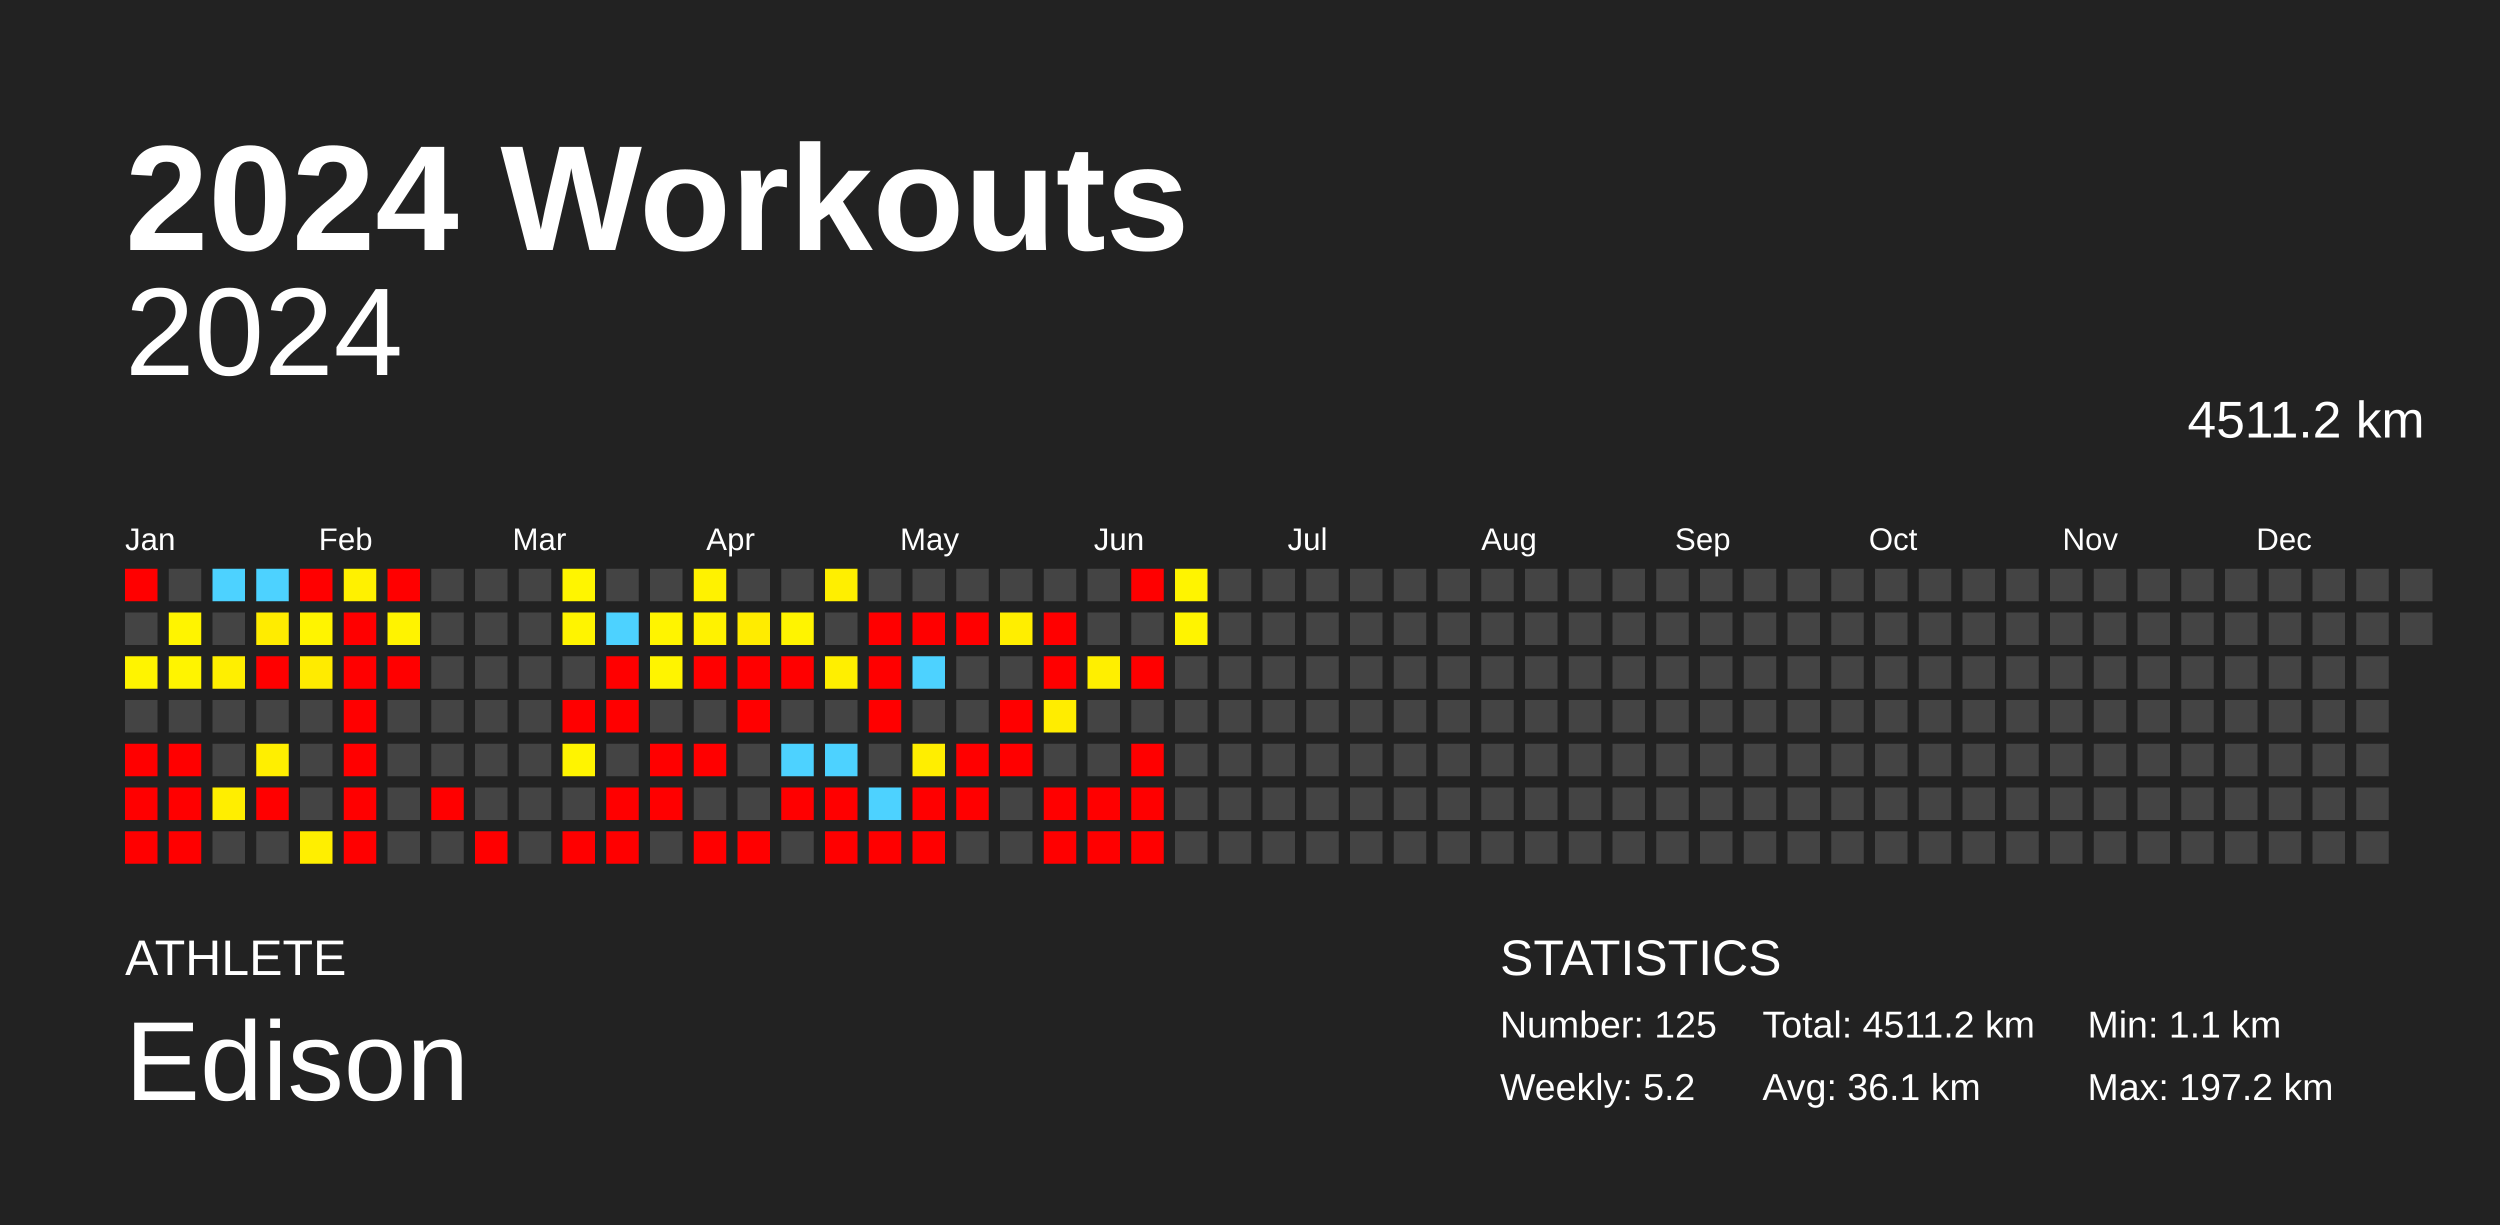
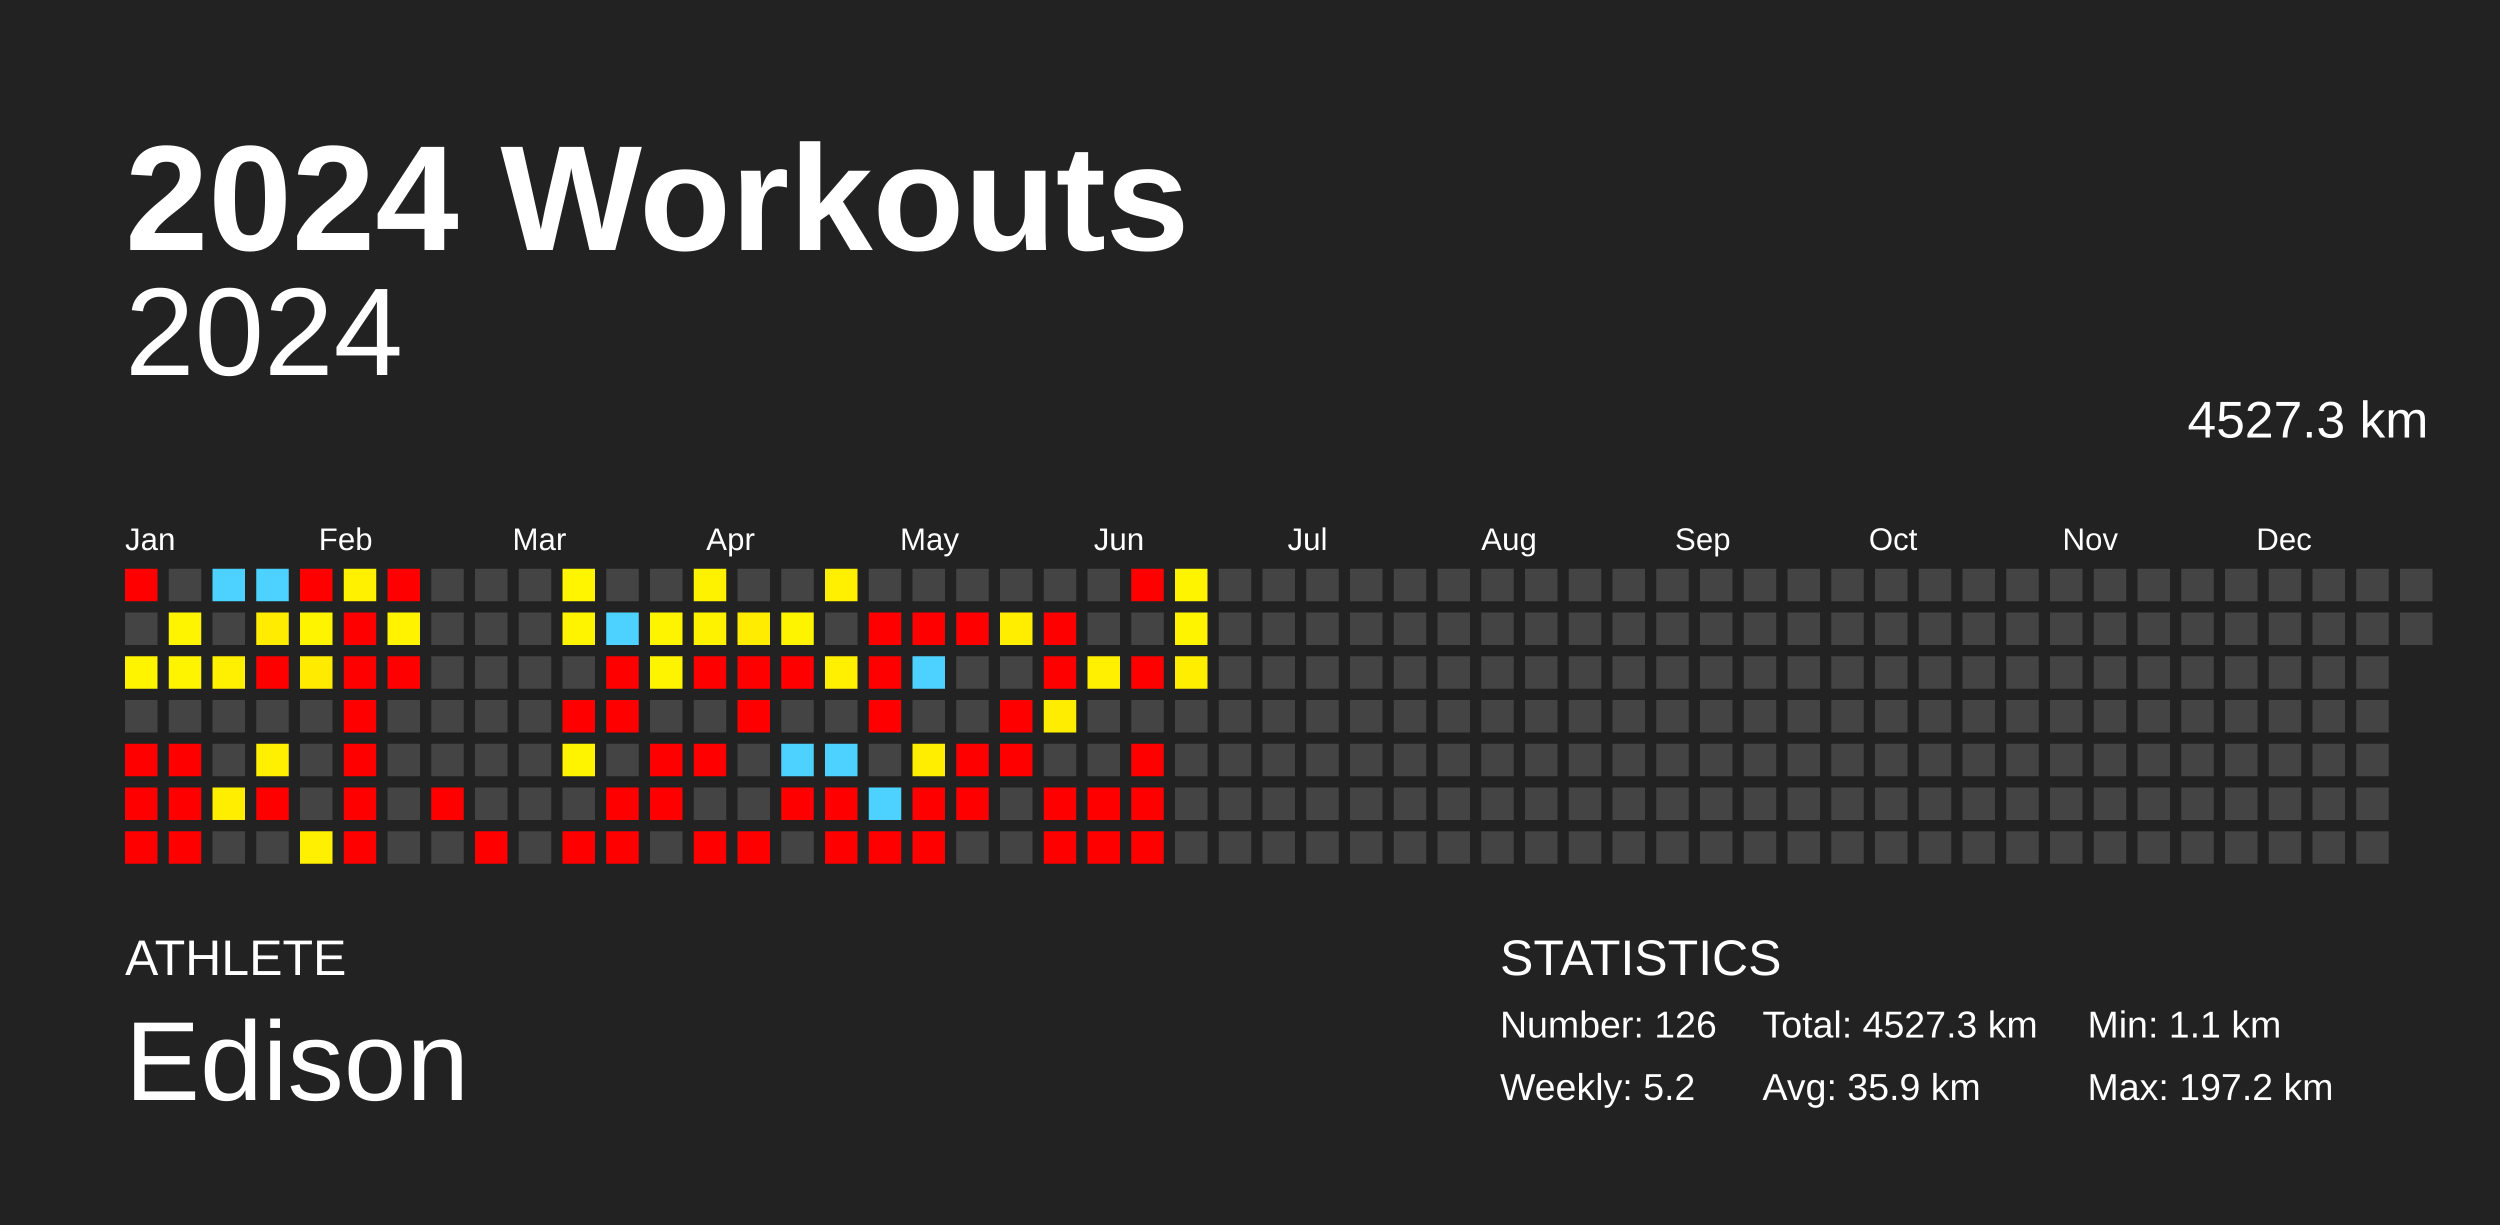
<svg xmlns="http://www.w3.org/2000/svg" baseProfile="full" height="98mm" version="1.1" viewBox="0,0,200,98" width="200mm">
  <defs />
  <rect fill="#222222" height="98" width="200" x="0" y="0" />
  <text fill="#FFFFFF" style="font-size:12px; font-family:Arial; font-weight:bold;" x="10" y="20">2024 Workouts</text>
  <text fill="#FFFFFF" style="font-size:4px; font-family:Arial" x="10" y="78">ATHLETE</text>
  <text fill="#FFFFFF" style="font-size:9px; font-family:Arial" x="10" y="88">Edison</text>
  <text fill="#FFFFFF" style="font-size:4px; font-family:Arial" x="120" y="78">STATISTICS</text>
-   <text fill="#FFFFFF" style="font-size:3px; font-family:Arial" x="120" y="83">Number: 125</text>
+   <text fill="#FFFFFF" style="font-size:3px; font-family:Arial" x="120" y="83">Number: 126</text>
  <text fill="#FFFFFF" style="font-size:3px; font-family:Arial" x="120" y="88">Weekly: 5.2</text>
-   <text fill="#FFFFFF" style="font-size:3px; font-family:Arial" x="141" y="83">Total: 4511.2 km</text>
-   <text fill="#FFFFFF" style="font-size:3px; font-family:Arial" x="141" y="88">Avg: 36.1 km</text>
+   <text fill="#FFFFFF" style="font-size:3px; font-family:Arial" x="141" y="83">Total: 4527.3 km</text>
+   <text fill="#FFFFFF" style="font-size:3px; font-family:Arial" x="141" y="88">Avg: 35.9 km</text>
  <text fill="#FFFFFF" style="font-size:3px; font-family:Arial" x="167" y="83">Min: 1.1 km</text>
  <text fill="#FFFFFF" style="font-size:3px; font-family:Arial" x="167" y="88">Max: 197.2 km</text>
  <text alignment-baseline="hanging" fill="#FFFFFF" style="font-size:10.0px; font-family:Arial;" x="10" y="30">2024</text>
-   <text alignment-baseline="hanging" fill="#FFFFFF" style="font-size:4.125px; font-family:Arial;" x="175" y="35">4511.2 km</text>
+   <text alignment-baseline="hanging" fill="#FFFFFF" style="font-size:4.125px; font-family:Arial;" x="175" y="35">4527.3 km</text>
  <text fill="#FFFFFF" style="font-size:2.5px; font-family:Arial" x="10.0" y="44">Jan</text>
  <text fill="#FFFFFF" style="font-size:2.5px; font-family:Arial" x="25.5" y="44">Feb</text>
  <text fill="#FFFFFF" style="font-size:2.5px; font-family:Arial" x="41.0" y="44">Mar</text>
  <text fill="#FFFFFF" style="font-size:2.5px; font-family:Arial" x="56.5" y="44">Apr</text>
  <text fill="#FFFFFF" style="font-size:2.5px; font-family:Arial" x="72.0" y="44">May</text>
  <text fill="#FFFFFF" style="font-size:2.5px; font-family:Arial" x="87.5" y="44">Jun</text>
  <text fill="#FFFFFF" style="font-size:2.5px; font-family:Arial" x="103.0" y="44">Jul</text>
  <text fill="#FFFFFF" style="font-size:2.5px; font-family:Arial" x="118.5" y="44">Aug</text>
  <text fill="#FFFFFF" style="font-size:2.5px; font-family:Arial" x="134.0" y="44">Sep</text>
  <text fill="#FFFFFF" style="font-size:2.5px; font-family:Arial" x="149.5" y="44">Oct</text>
  <text fill="#FFFFFF" style="font-size:2.5px; font-family:Arial" x="165.0" y="44">Nov</text>
  <text fill="#FFFFFF" style="font-size:2.5px; font-family:Arial" x="180.5" y="44">Dec</text>
  <rect fill="red" height="2.6" width="2.6" x="10.0" y="45.5" />
  <rect fill="#444444" height="2.6" width="2.6" x="10.0" y="49.0" />
  <rect fill="#fff400" height="2.6" width="2.6" x="10.0" y="52.5" />
  <rect fill="#444444" height="2.6" width="2.6" x="10.0" y="56.0" />
  <rect fill="red" height="2.6" width="2.6" x="10.0" y="59.5" />
  <rect fill="red" height="2.6" width="2.6" x="10.0" y="63.0" />
  <rect fill="red" height="2.6" width="2.6" x="10.0" y="66.5" />
  <rect fill="#444444" height="2.6" width="2.6" x="13.5" y="45.5" />
  <rect fill="#fff400" height="2.6" width="2.6" x="13.5" y="49.0" />
  <rect fill="#fff400" height="2.6" width="2.6" x="13.5" y="52.5" />
  <rect fill="#444444" height="2.6" width="2.6" x="13.5" y="56.0" />
  <rect fill="red" height="2.6" width="2.6" x="13.5" y="59.5" />
  <rect fill="red" height="2.6" width="2.6" x="13.5" y="63.0" />
  <rect fill="red" height="2.6" width="2.6" x="13.5" y="66.5" />
  <rect fill="#4dd2ff" height="2.6" width="2.6" x="17.0" y="45.5" />
  <rect fill="#444444" height="2.6" width="2.6" x="17.0" y="49.0" />
  <rect fill="#ffef00" height="2.6" width="2.6" x="17.0" y="52.5" />
  <rect fill="#444444" height="2.6" width="2.6" x="17.0" y="56.0" />
  <rect fill="#444444" height="2.6" width="2.6" x="17.0" y="59.5" />
  <rect fill="#ffee00" height="2.6" width="2.6" x="17.0" y="63.0" />
  <rect fill="#444444" height="2.6" width="2.6" x="17.0" y="66.5" />
  <rect fill="#4dd2ff" height="2.6" width="2.6" x="20.5" y="45.5" />
  <rect fill="#ffec00" height="2.6" width="2.6" x="20.5" y="49.0" />
  <rect fill="red" height="2.6" width="2.6" x="20.5" y="52.5" />
  <rect fill="#444444" height="2.6" width="2.6" x="20.5" y="56.0" />
  <rect fill="#ffef00" height="2.6" width="2.6" x="20.5" y="59.5" />
  <rect fill="red" height="2.6" width="2.6" x="20.5" y="63.0" />
  <rect fill="#444444" height="2.6" width="2.6" x="20.5" y="66.5" />
  <rect fill="red" height="2.6" width="2.6" x="24.0" y="45.5" />
  <rect fill="#fff400" height="2.6" width="2.6" x="24.0" y="49.0" />
  <rect fill="#ffeb00" height="2.6" width="2.6" x="24.0" y="52.5" />
  <rect fill="#444444" height="2.6" width="2.6" x="24.0" y="56.0" />
  <rect fill="#444444" height="2.6" width="2.6" x="24.0" y="59.5" />
  <rect fill="#444444" height="2.6" width="2.6" x="24.0" y="63.0" />
  <rect fill="#ffef00" height="2.6" width="2.6" x="24.0" y="66.5" />
  <rect fill="#fff100" height="2.6" width="2.6" x="27.5" y="45.5" />
  <rect fill="red" height="2.6" width="2.6" x="27.5" y="49.0" />
  <rect fill="red" height="2.6" width="2.6" x="27.5" y="52.5" />
  <rect fill="red" height="2.6" width="2.6" x="27.5" y="56.0" />
  <rect fill="red" height="2.6" width="2.6" x="27.5" y="59.5" />
  <rect fill="red" height="2.6" width="2.6" x="27.5" y="63.0" />
  <rect fill="red" height="2.6" width="2.6" x="27.5" y="66.5" />
  <rect fill="red" height="2.6" width="2.6" x="31.0" y="45.5" />
  <rect fill="#fff300" height="2.6" width="2.6" x="31.0" y="49.0" />
  <rect fill="red" height="2.6" width="2.6" x="31.0" y="52.5" />
  <rect fill="#444444" height="2.6" width="2.6" x="31.0" y="56.0" />
  <rect fill="#444444" height="2.6" width="2.6" x="31.0" y="59.5" />
  <rect fill="#444444" height="2.6" width="2.6" x="31.0" y="63.0" />
  <rect fill="#444444" height="2.6" width="2.6" x="31.0" y="66.5" />
  <rect fill="#444444" height="2.6" width="2.6" x="34.5" y="45.5" />
  <rect fill="#444444" height="2.6" width="2.6" x="34.5" y="49.0" />
  <rect fill="#444444" height="2.6" width="2.6" x="34.5" y="52.5" />
  <rect fill="#444444" height="2.6" width="2.6" x="34.5" y="56.0" />
  <rect fill="#444444" height="2.6" width="2.6" x="34.5" y="59.5" />
  <rect fill="red" height="2.6" width="2.6" x="34.5" y="63.0" />
  <rect fill="#444444" height="2.6" width="2.6" x="34.5" y="66.5" />
  <rect fill="#444444" height="2.6" width="2.6" x="38.0" y="45.5" />
  <rect fill="#444444" height="2.6" width="2.6" x="38.0" y="49.0" />
  <rect fill="#444444" height="2.6" width="2.6" x="38.0" y="52.5" />
  <rect fill="#444444" height="2.6" width="2.6" x="38.0" y="56.0" />
  <rect fill="#444444" height="2.6" width="2.6" x="38.0" y="59.5" />
  <rect fill="#444444" height="2.6" width="2.6" x="38.0" y="63.0" />
  <rect fill="red" height="2.6" width="2.6" x="38.0" y="66.5" />
  <rect fill="#444444" height="2.6" width="2.6" x="41.5" y="45.5" />
  <rect fill="#444444" height="2.6" width="2.6" x="41.5" y="49.0" />
  <rect fill="#444444" height="2.6" width="2.6" x="41.5" y="52.5" />
  <rect fill="#444444" height="2.6" width="2.6" x="41.5" y="56.0" />
  <rect fill="#444444" height="2.6" width="2.6" x="41.5" y="59.5" />
  <rect fill="#444444" height="2.6" width="2.6" x="41.5" y="63.0" />
  <rect fill="#444444" height="2.6" width="2.6" x="41.5" y="66.5" />
  <rect fill="#fff500" height="2.6" width="2.6" x="45.0" y="45.5" />
  <rect fill="#fff400" height="2.6" width="2.6" x="45.0" y="49.0" />
  <rect fill="#444444" height="2.6" width="2.6" x="45.0" y="52.5" />
  <rect fill="red" height="2.6" width="2.6" x="45.0" y="56.0" />
  <rect fill="#fff400" height="2.6" width="2.6" x="45.0" y="59.5" />
  <rect fill="#444444" height="2.6" width="2.6" x="45.0" y="63.0" />
  <rect fill="red" height="2.6" width="2.6" x="45.0" y="66.5" />
  <rect fill="#444444" height="2.6" width="2.6" x="48.5" y="45.5" />
  <rect fill="#4dd2ff" height="2.6" width="2.6" x="48.5" y="49.0" />
  <rect fill="red" height="2.6" width="2.6" x="48.5" y="52.5" />
  <rect fill="red" height="2.6" width="2.6" x="48.5" y="56.0" />
  <rect fill="#444444" height="2.6" width="2.6" x="48.5" y="59.5" />
  <rect fill="red" height="2.6" width="2.6" x="48.5" y="63.0" />
  <rect fill="red" height="2.6" width="2.6" x="48.5" y="66.5" />
  <rect fill="#444444" height="2.6" width="2.6" x="52.0" y="45.5" />
  <rect fill="#fff400" height="2.6" width="2.6" x="52.0" y="49.0" />
  <rect fill="#fff400" height="2.6" width="2.6" x="52.0" y="52.5" />
  <rect fill="#444444" height="2.6" width="2.6" x="52.0" y="56.0" />
  <rect fill="red" height="2.6" width="2.6" x="52.0" y="59.5" />
  <rect fill="red" height="2.6" width="2.6" x="52.0" y="63.0" />
  <rect fill="#444444" height="2.6" width="2.6" x="52.0" y="66.5" />
  <rect fill="#fff200" height="2.6" width="2.6" x="55.5" y="45.5" />
  <rect fill="#fff200" height="2.6" width="2.6" x="55.5" y="49.0" />
  <rect fill="red" height="2.6" width="2.6" x="55.5" y="52.5" />
  <rect fill="#444444" height="2.6" width="2.6" x="55.5" y="56.0" />
  <rect fill="red" height="2.6" width="2.6" x="55.5" y="59.5" />
  <rect fill="#444444" height="2.6" width="2.6" x="55.5" y="63.0" />
  <rect fill="red" height="2.6" width="2.6" x="55.5" y="66.5" />
  <rect fill="#444444" height="2.6" width="2.6" x="59.0" y="45.5" />
  <rect fill="#ffec00" height="2.6" width="2.6" x="59.0" y="49.0" />
  <rect fill="red" height="2.6" width="2.6" x="59.0" y="52.5" />
  <rect fill="red" height="2.6" width="2.6" x="59.0" y="56.0" />
  <rect fill="#444444" height="2.6" width="2.6" x="59.0" y="59.5" />
  <rect fill="#444444" height="2.6" width="2.6" x="59.0" y="63.0" />
  <rect fill="red" height="2.6" width="2.6" x="59.0" y="66.5" />
  <rect fill="#444444" height="2.6" width="2.6" x="62.5" y="45.5" />
  <rect fill="#fff400" height="2.6" width="2.6" x="62.5" y="49.0" />
  <rect fill="red" height="2.6" width="2.6" x="62.5" y="52.5" />
  <rect fill="#444444" height="2.6" width="2.6" x="62.5" y="56.0" />
  <rect fill="#4dd2ff" height="2.6" width="2.6" x="62.5" y="59.5" />
  <rect fill="red" height="2.6" width="2.6" x="62.5" y="63.0" />
  <rect fill="#444444" height="2.6" width="2.6" x="62.5" y="66.5" />
  <rect fill="#ffef00" height="2.6" width="2.6" x="66.0" y="45.5" />
  <rect fill="#444444" height="2.6" width="2.6" x="66.0" y="49.0" />
  <rect fill="#ffef00" height="2.6" width="2.6" x="66.0" y="52.5" />
  <rect fill="#444444" height="2.6" width="2.6" x="66.0" y="56.0" />
  <rect fill="#4dd2ff" height="2.6" width="2.6" x="66.0" y="59.5" />
  <rect fill="red" height="2.6" width="2.6" x="66.0" y="63.0" />
  <rect fill="red" height="2.6" width="2.6" x="66.0" y="66.5" />
  <rect fill="#444444" height="2.6" width="2.6" x="69.5" y="45.5" />
  <rect fill="red" height="2.6" width="2.6" x="69.5" y="49.0" />
  <rect fill="red" height="2.6" width="2.6" x="69.5" y="52.5" />
  <rect fill="red" height="2.6" width="2.6" x="69.5" y="56.0" />
  <rect fill="#444444" height="2.6" width="2.6" x="69.5" y="59.5" />
  <rect fill="#4dd2ff" height="2.6" width="2.6" x="69.5" y="63.0" />
  <rect fill="red" height="2.6" width="2.6" x="69.5" y="66.5" />
  <rect fill="#444444" height="2.6" width="2.6" x="73.0" y="45.5" />
  <rect fill="red" height="2.6" width="2.6" x="73.0" y="49.0" />
  <rect fill="#4dd2ff" height="2.6" width="2.6" x="73.0" y="52.5" />
  <rect fill="#444444" height="2.6" width="2.6" x="73.0" y="56.0" />
  <rect fill="#ffee00" height="2.6" width="2.6" x="73.0" y="59.5" />
  <rect fill="red" height="2.6" width="2.6" x="73.0" y="63.0" />
  <rect fill="red" height="2.6" width="2.6" x="73.0" y="66.5" />
  <rect fill="#444444" height="2.6" width="2.6" x="76.5" y="45.5" />
  <rect fill="red" height="2.6" width="2.6" x="76.5" y="49.0" />
  <rect fill="#444444" height="2.6" width="2.6" x="76.5" y="52.5" />
  <rect fill="#444444" height="2.6" width="2.6" x="76.5" y="56.0" />
  <rect fill="red" height="2.6" width="2.6" x="76.5" y="59.5" />
  <rect fill="red" height="2.6" width="2.6" x="76.5" y="63.0" />
  <rect fill="#444444" height="2.6" width="2.6" x="76.5" y="66.5" />
  <rect fill="#444444" height="2.6" width="2.6" x="80.0" y="45.5" />
  <rect fill="#ffee00" height="2.6" width="2.6" x="80.0" y="49.0" />
  <rect fill="#444444" height="2.6" width="2.6" x="80.0" y="52.5" />
  <rect fill="red" height="2.6" width="2.6" x="80.0" y="56.0" />
  <rect fill="red" height="2.6" width="2.6" x="80.0" y="59.5" />
  <rect fill="#444444" height="2.6" width="2.6" x="80.0" y="63.0" />
  <rect fill="#444444" height="2.6" width="2.6" x="80.0" y="66.5" />
  <rect fill="#444444" height="2.6" width="2.6" x="83.5" y="45.5" />
  <rect fill="red" height="2.6" width="2.6" x="83.5" y="49.0" />
  <rect fill="red" height="2.6" width="2.6" x="83.5" y="52.5" />
  <rect fill="#ffed00" height="2.6" width="2.6" x="83.5" y="56.0" />
  <rect fill="#444444" height="2.6" width="2.6" x="83.5" y="59.5" />
  <rect fill="red" height="2.6" width="2.6" x="83.5" y="63.0" />
  <rect fill="red" height="2.6" width="2.6" x="83.5" y="66.5" />
  <rect fill="#444444" height="2.6" width="2.6" x="87.0" y="45.5" />
  <rect fill="#444444" height="2.6" width="2.6" x="87.0" y="49.0" />
  <rect fill="#ffef00" height="2.6" width="2.6" x="87.0" y="52.5" />
  <rect fill="#444444" height="2.6" width="2.6" x="87.0" y="56.0" />
  <rect fill="#444444" height="2.6" width="2.6" x="87.0" y="59.5" />
  <rect fill="red" height="2.6" width="2.6" x="87.0" y="63.0" />
  <rect fill="red" height="2.6" width="2.6" x="87.0" y="66.5" />
  <rect fill="red" height="2.6" width="2.6" x="90.5" y="45.5" />
  <rect fill="#444444" height="2.6" width="2.6" x="90.5" y="49.0" />
  <rect fill="red" height="2.6" width="2.6" x="90.5" y="52.5" />
  <rect fill="#444444" height="2.6" width="2.6" x="90.5" y="56.0" />
  <rect fill="red" height="2.6" width="2.6" x="90.5" y="59.5" />
  <rect fill="red" height="2.6" width="2.6" x="90.5" y="63.0" />
  <rect fill="red" height="2.6" width="2.6" x="90.5" y="66.5" />
  <rect fill="#fff400" height="2.6" width="2.6" x="94.0" y="45.5" />
  <rect fill="#fff400" height="2.6" width="2.6" x="94.0" y="49.0" />
-   <rect fill="#444444" height="2.6" width="2.6" x="94.0" y="52.5" />
+   <rect fill="#ffee00" height="2.6" width="2.6" x="94.0" y="52.5" />
  <rect fill="#444444" height="2.6" width="2.6" x="94.0" y="56.0" />
  <rect fill="#444444" height="2.6" width="2.6" x="94.0" y="59.5" />
  <rect fill="#444444" height="2.6" width="2.6" x="94.0" y="63.0" />
  <rect fill="#444444" height="2.6" width="2.6" x="94.0" y="66.5" />
  <rect fill="#444444" height="2.6" width="2.6" x="97.5" y="45.5" />
  <rect fill="#444444" height="2.6" width="2.6" x="97.5" y="49.0" />
  <rect fill="#444444" height="2.6" width="2.6" x="97.5" y="52.5" />
  <rect fill="#444444" height="2.6" width="2.6" x="97.5" y="56.0" />
  <rect fill="#444444" height="2.6" width="2.6" x="97.5" y="59.5" />
  <rect fill="#444444" height="2.6" width="2.6" x="97.5" y="63.0" />
  <rect fill="#444444" height="2.6" width="2.6" x="97.5" y="66.5" />
  <rect fill="#444444" height="2.6" width="2.6" x="101.0" y="45.5" />
  <rect fill="#444444" height="2.6" width="2.6" x="101.0" y="49.0" />
  <rect fill="#444444" height="2.6" width="2.6" x="101.0" y="52.5" />
  <rect fill="#444444" height="2.6" width="2.6" x="101.0" y="56.0" />
  <rect fill="#444444" height="2.6" width="2.6" x="101.0" y="59.5" />
  <rect fill="#444444" height="2.6" width="2.6" x="101.0" y="63.0" />
  <rect fill="#444444" height="2.6" width="2.6" x="101.0" y="66.5" />
  <rect fill="#444444" height="2.6" width="2.6" x="104.5" y="45.5" />
  <rect fill="#444444" height="2.6" width="2.6" x="104.5" y="49.0" />
  <rect fill="#444444" height="2.6" width="2.6" x="104.5" y="52.5" />
  <rect fill="#444444" height="2.6" width="2.6" x="104.5" y="56.0" />
  <rect fill="#444444" height="2.6" width="2.6" x="104.5" y="59.5" />
  <rect fill="#444444" height="2.6" width="2.6" x="104.5" y="63.0" />
  <rect fill="#444444" height="2.6" width="2.6" x="104.5" y="66.5" />
  <rect fill="#444444" height="2.6" width="2.6" x="108.0" y="45.5" />
  <rect fill="#444444" height="2.6" width="2.6" x="108.0" y="49.0" />
  <rect fill="#444444" height="2.6" width="2.6" x="108.0" y="52.5" />
  <rect fill="#444444" height="2.6" width="2.6" x="108.0" y="56.0" />
  <rect fill="#444444" height="2.6" width="2.6" x="108.0" y="59.5" />
  <rect fill="#444444" height="2.6" width="2.6" x="108.0" y="63.0" />
  <rect fill="#444444" height="2.6" width="2.6" x="108.0" y="66.5" />
  <rect fill="#444444" height="2.6" width="2.6" x="111.5" y="45.5" />
  <rect fill="#444444" height="2.6" width="2.6" x="111.5" y="49.0" />
  <rect fill="#444444" height="2.6" width="2.6" x="111.5" y="52.5" />
  <rect fill="#444444" height="2.6" width="2.6" x="111.5" y="56.0" />
  <rect fill="#444444" height="2.6" width="2.6" x="111.5" y="59.5" />
  <rect fill="#444444" height="2.6" width="2.6" x="111.5" y="63.0" />
  <rect fill="#444444" height="2.6" width="2.6" x="111.5" y="66.5" />
  <rect fill="#444444" height="2.6" width="2.6" x="115.0" y="45.5" />
  <rect fill="#444444" height="2.6" width="2.6" x="115.0" y="49.0" />
  <rect fill="#444444" height="2.6" width="2.6" x="115.0" y="52.5" />
  <rect fill="#444444" height="2.6" width="2.6" x="115.0" y="56.0" />
  <rect fill="#444444" height="2.6" width="2.6" x="115.0" y="59.5" />
  <rect fill="#444444" height="2.6" width="2.6" x="115.0" y="63.0" />
  <rect fill="#444444" height="2.6" width="2.6" x="115.0" y="66.5" />
  <rect fill="#444444" height="2.6" width="2.6" x="118.5" y="45.5" />
  <rect fill="#444444" height="2.6" width="2.6" x="118.5" y="49.0" />
  <rect fill="#444444" height="2.6" width="2.6" x="118.5" y="52.5" />
  <rect fill="#444444" height="2.6" width="2.6" x="118.5" y="56.0" />
  <rect fill="#444444" height="2.6" width="2.6" x="118.5" y="59.5" />
  <rect fill="#444444" height="2.6" width="2.6" x="118.5" y="63.0" />
  <rect fill="#444444" height="2.6" width="2.6" x="118.5" y="66.5" />
  <rect fill="#444444" height="2.6" width="2.6" x="122.0" y="45.5" />
  <rect fill="#444444" height="2.6" width="2.6" x="122.0" y="49.0" />
  <rect fill="#444444" height="2.6" width="2.6" x="122.0" y="52.5" />
  <rect fill="#444444" height="2.6" width="2.6" x="122.0" y="56.0" />
  <rect fill="#444444" height="2.6" width="2.6" x="122.0" y="59.5" />
  <rect fill="#444444" height="2.6" width="2.6" x="122.0" y="63.0" />
  <rect fill="#444444" height="2.6" width="2.6" x="122.0" y="66.5" />
  <rect fill="#444444" height="2.6" width="2.6" x="125.5" y="45.5" />
  <rect fill="#444444" height="2.6" width="2.6" x="125.5" y="49.0" />
  <rect fill="#444444" height="2.6" width="2.6" x="125.5" y="52.5" />
  <rect fill="#444444" height="2.6" width="2.6" x="125.5" y="56.0" />
  <rect fill="#444444" height="2.6" width="2.6" x="125.5" y="59.5" />
  <rect fill="#444444" height="2.6" width="2.6" x="125.5" y="63.0" />
  <rect fill="#444444" height="2.6" width="2.6" x="125.5" y="66.5" />
  <rect fill="#444444" height="2.6" width="2.6" x="129.0" y="45.5" />
  <rect fill="#444444" height="2.6" width="2.6" x="129.0" y="49.0" />
  <rect fill="#444444" height="2.6" width="2.6" x="129.0" y="52.5" />
  <rect fill="#444444" height="2.6" width="2.6" x="129.0" y="56.0" />
  <rect fill="#444444" height="2.6" width="2.6" x="129.0" y="59.5" />
  <rect fill="#444444" height="2.6" width="2.6" x="129.0" y="63.0" />
  <rect fill="#444444" height="2.6" width="2.6" x="129.0" y="66.5" />
  <rect fill="#444444" height="2.6" width="2.6" x="132.5" y="45.5" />
  <rect fill="#444444" height="2.6" width="2.6" x="132.5" y="49.0" />
  <rect fill="#444444" height="2.6" width="2.6" x="132.5" y="52.5" />
  <rect fill="#444444" height="2.6" width="2.6" x="132.5" y="56.0" />
  <rect fill="#444444" height="2.6" width="2.6" x="132.5" y="59.5" />
  <rect fill="#444444" height="2.6" width="2.6" x="132.5" y="63.0" />
  <rect fill="#444444" height="2.6" width="2.6" x="132.5" y="66.5" />
  <rect fill="#444444" height="2.6" width="2.6" x="136.0" y="45.5" />
  <rect fill="#444444" height="2.6" width="2.6" x="136.0" y="49.0" />
  <rect fill="#444444" height="2.6" width="2.6" x="136.0" y="52.5" />
  <rect fill="#444444" height="2.6" width="2.6" x="136.0" y="56.0" />
  <rect fill="#444444" height="2.6" width="2.6" x="136.0" y="59.5" />
  <rect fill="#444444" height="2.6" width="2.6" x="136.0" y="63.0" />
  <rect fill="#444444" height="2.6" width="2.6" x="136.0" y="66.5" />
  <rect fill="#444444" height="2.6" width="2.6" x="139.5" y="45.5" />
  <rect fill="#444444" height="2.6" width="2.6" x="139.5" y="49.0" />
  <rect fill="#444444" height="2.6" width="2.6" x="139.5" y="52.5" />
  <rect fill="#444444" height="2.6" width="2.6" x="139.5" y="56.0" />
  <rect fill="#444444" height="2.6" width="2.6" x="139.5" y="59.5" />
  <rect fill="#444444" height="2.6" width="2.6" x="139.5" y="63.0" />
  <rect fill="#444444" height="2.6" width="2.6" x="139.5" y="66.5" />
  <rect fill="#444444" height="2.6" width="2.6" x="143.0" y="45.5" />
  <rect fill="#444444" height="2.6" width="2.6" x="143.0" y="49.0" />
  <rect fill="#444444" height="2.6" width="2.6" x="143.0" y="52.5" />
  <rect fill="#444444" height="2.6" width="2.6" x="143.0" y="56.0" />
  <rect fill="#444444" height="2.6" width="2.6" x="143.0" y="59.5" />
  <rect fill="#444444" height="2.6" width="2.6" x="143.0" y="63.0" />
  <rect fill="#444444" height="2.6" width="2.6" x="143.0" y="66.5" />
  <rect fill="#444444" height="2.6" width="2.6" x="146.5" y="45.5" />
  <rect fill="#444444" height="2.6" width="2.6" x="146.5" y="49.0" />
  <rect fill="#444444" height="2.6" width="2.6" x="146.5" y="52.5" />
  <rect fill="#444444" height="2.6" width="2.6" x="146.5" y="56.0" />
  <rect fill="#444444" height="2.6" width="2.6" x="146.5" y="59.5" />
  <rect fill="#444444" height="2.6" width="2.6" x="146.5" y="63.0" />
  <rect fill="#444444" height="2.6" width="2.6" x="146.5" y="66.5" />
  <rect fill="#444444" height="2.6" width="2.6" x="150.0" y="45.5" />
  <rect fill="#444444" height="2.6" width="2.6" x="150.0" y="49.0" />
  <rect fill="#444444" height="2.6" width="2.6" x="150.0" y="52.5" />
  <rect fill="#444444" height="2.6" width="2.6" x="150.0" y="56.0" />
  <rect fill="#444444" height="2.6" width="2.6" x="150.0" y="59.5" />
  <rect fill="#444444" height="2.6" width="2.6" x="150.0" y="63.0" />
  <rect fill="#444444" height="2.6" width="2.6" x="150.0" y="66.5" />
  <rect fill="#444444" height="2.6" width="2.6" x="153.5" y="45.5" />
  <rect fill="#444444" height="2.6" width="2.6" x="153.5" y="49.0" />
  <rect fill="#444444" height="2.6" width="2.6" x="153.5" y="52.5" />
  <rect fill="#444444" height="2.6" width="2.6" x="153.5" y="56.0" />
  <rect fill="#444444" height="2.6" width="2.6" x="153.5" y="59.5" />
  <rect fill="#444444" height="2.6" width="2.6" x="153.5" y="63.0" />
  <rect fill="#444444" height="2.6" width="2.6" x="153.5" y="66.5" />
  <rect fill="#444444" height="2.6" width="2.6" x="157.0" y="45.5" />
  <rect fill="#444444" height="2.6" width="2.6" x="157.0" y="49.0" />
  <rect fill="#444444" height="2.6" width="2.6" x="157.0" y="52.5" />
  <rect fill="#444444" height="2.6" width="2.6" x="157.0" y="56.0" />
  <rect fill="#444444" height="2.6" width="2.6" x="157.0" y="59.5" />
  <rect fill="#444444" height="2.6" width="2.6" x="157.0" y="63.0" />
  <rect fill="#444444" height="2.6" width="2.6" x="157.0" y="66.5" />
  <rect fill="#444444" height="2.6" width="2.6" x="160.5" y="45.5" />
  <rect fill="#444444" height="2.6" width="2.6" x="160.5" y="49.0" />
  <rect fill="#444444" height="2.6" width="2.6" x="160.5" y="52.5" />
  <rect fill="#444444" height="2.6" width="2.6" x="160.5" y="56.0" />
  <rect fill="#444444" height="2.6" width="2.6" x="160.5" y="59.5" />
  <rect fill="#444444" height="2.6" width="2.6" x="160.5" y="63.0" />
  <rect fill="#444444" height="2.6" width="2.6" x="160.5" y="66.5" />
  <rect fill="#444444" height="2.6" width="2.6" x="164.0" y="45.5" />
  <rect fill="#444444" height="2.6" width="2.6" x="164.0" y="49.0" />
  <rect fill="#444444" height="2.6" width="2.6" x="164.0" y="52.5" />
  <rect fill="#444444" height="2.6" width="2.6" x="164.0" y="56.0" />
  <rect fill="#444444" height="2.6" width="2.6" x="164.0" y="59.5" />
  <rect fill="#444444" height="2.6" width="2.6" x="164.0" y="63.0" />
  <rect fill="#444444" height="2.6" width="2.6" x="164.0" y="66.5" />
  <rect fill="#444444" height="2.6" width="2.6" x="167.5" y="45.5" />
  <rect fill="#444444" height="2.6" width="2.6" x="167.5" y="49.0" />
  <rect fill="#444444" height="2.6" width="2.6" x="167.5" y="52.5" />
  <rect fill="#444444" height="2.6" width="2.6" x="167.5" y="56.0" />
  <rect fill="#444444" height="2.6" width="2.6" x="167.5" y="59.5" />
  <rect fill="#444444" height="2.6" width="2.6" x="167.5" y="63.0" />
  <rect fill="#444444" height="2.6" width="2.6" x="167.5" y="66.5" />
  <rect fill="#444444" height="2.6" width="2.6" x="171.0" y="45.5" />
  <rect fill="#444444" height="2.6" width="2.6" x="171.0" y="49.0" />
  <rect fill="#444444" height="2.6" width="2.6" x="171.0" y="52.5" />
  <rect fill="#444444" height="2.6" width="2.6" x="171.0" y="56.0" />
  <rect fill="#444444" height="2.6" width="2.6" x="171.0" y="59.5" />
  <rect fill="#444444" height="2.6" width="2.6" x="171.0" y="63.0" />
  <rect fill="#444444" height="2.6" width="2.6" x="171.0" y="66.5" />
  <rect fill="#444444" height="2.6" width="2.6" x="174.5" y="45.5" />
  <rect fill="#444444" height="2.6" width="2.6" x="174.5" y="49.0" />
  <rect fill="#444444" height="2.6" width="2.6" x="174.5" y="52.5" />
  <rect fill="#444444" height="2.6" width="2.6" x="174.5" y="56.0" />
  <rect fill="#444444" height="2.6" width="2.6" x="174.5" y="59.5" />
  <rect fill="#444444" height="2.6" width="2.6" x="174.5" y="63.0" />
  <rect fill="#444444" height="2.6" width="2.6" x="174.5" y="66.5" />
  <rect fill="#444444" height="2.6" width="2.6" x="178.0" y="45.5" />
  <rect fill="#444444" height="2.6" width="2.6" x="178.0" y="49.0" />
  <rect fill="#444444" height="2.6" width="2.6" x="178.0" y="52.5" />
  <rect fill="#444444" height="2.6" width="2.6" x="178.0" y="56.0" />
  <rect fill="#444444" height="2.6" width="2.6" x="178.0" y="59.5" />
  <rect fill="#444444" height="2.6" width="2.6" x="178.0" y="63.0" />
  <rect fill="#444444" height="2.6" width="2.6" x="178.0" y="66.5" />
  <rect fill="#444444" height="2.6" width="2.6" x="181.5" y="45.5" />
  <rect fill="#444444" height="2.6" width="2.6" x="181.5" y="49.0" />
  <rect fill="#444444" height="2.6" width="2.6" x="181.5" y="52.5" />
  <rect fill="#444444" height="2.6" width="2.6" x="181.5" y="56.0" />
  <rect fill="#444444" height="2.6" width="2.6" x="181.5" y="59.5" />
  <rect fill="#444444" height="2.6" width="2.6" x="181.5" y="63.0" />
  <rect fill="#444444" height="2.6" width="2.6" x="181.5" y="66.5" />
  <rect fill="#444444" height="2.6" width="2.6" x="185.0" y="45.5" />
  <rect fill="#444444" height="2.6" width="2.6" x="185.0" y="49.0" />
  <rect fill="#444444" height="2.6" width="2.6" x="185.0" y="52.5" />
  <rect fill="#444444" height="2.6" width="2.6" x="185.0" y="56.0" />
  <rect fill="#444444" height="2.6" width="2.6" x="185.0" y="59.5" />
  <rect fill="#444444" height="2.6" width="2.6" x="185.0" y="63.0" />
  <rect fill="#444444" height="2.6" width="2.6" x="185.0" y="66.5" />
  <rect fill="#444444" height="2.6" width="2.6" x="188.5" y="45.5" />
  <rect fill="#444444" height="2.6" width="2.6" x="188.5" y="49.0" />
  <rect fill="#444444" height="2.6" width="2.6" x="188.5" y="52.5" />
  <rect fill="#444444" height="2.6" width="2.6" x="188.5" y="56.0" />
  <rect fill="#444444" height="2.6" width="2.6" x="188.5" y="59.5" />
  <rect fill="#444444" height="2.6" width="2.6" x="188.5" y="63.0" />
  <rect fill="#444444" height="2.6" width="2.6" x="188.5" y="66.5" />
  <rect fill="#444444" height="2.6" width="2.6" x="192.0" y="45.5" />
  <rect fill="#444444" height="2.6" width="2.6" x="192.0" y="49.0" />
</svg>
